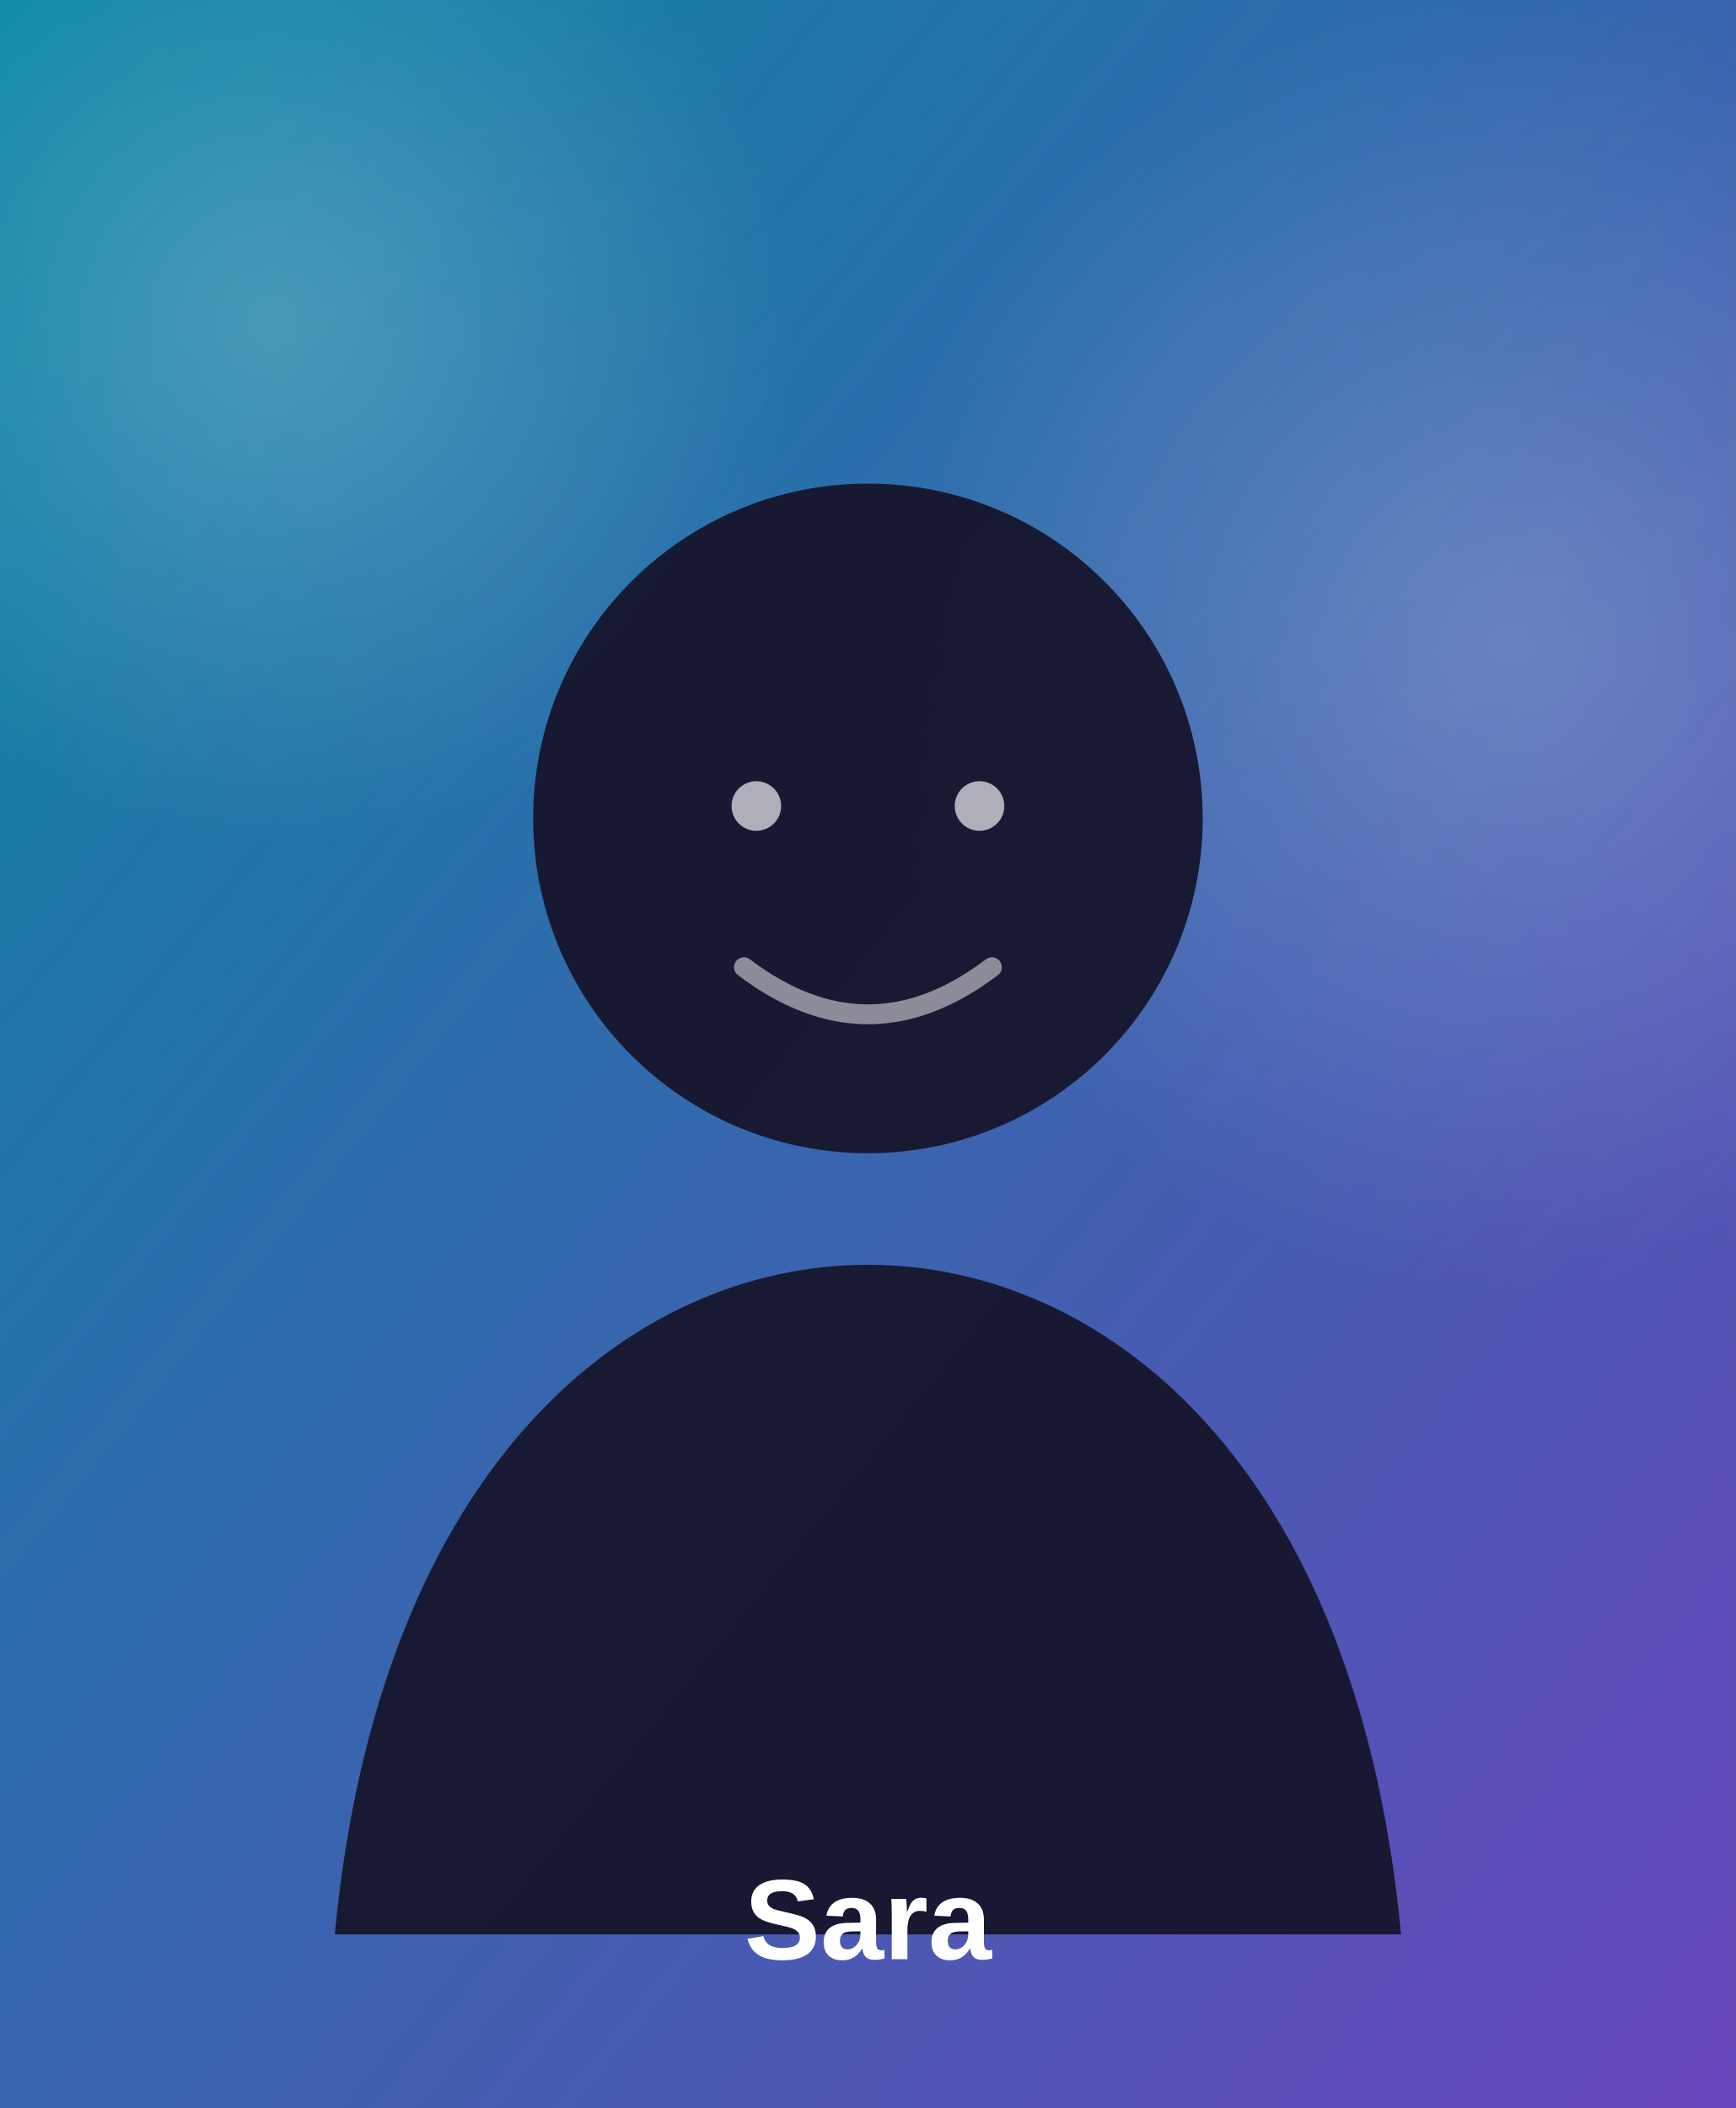
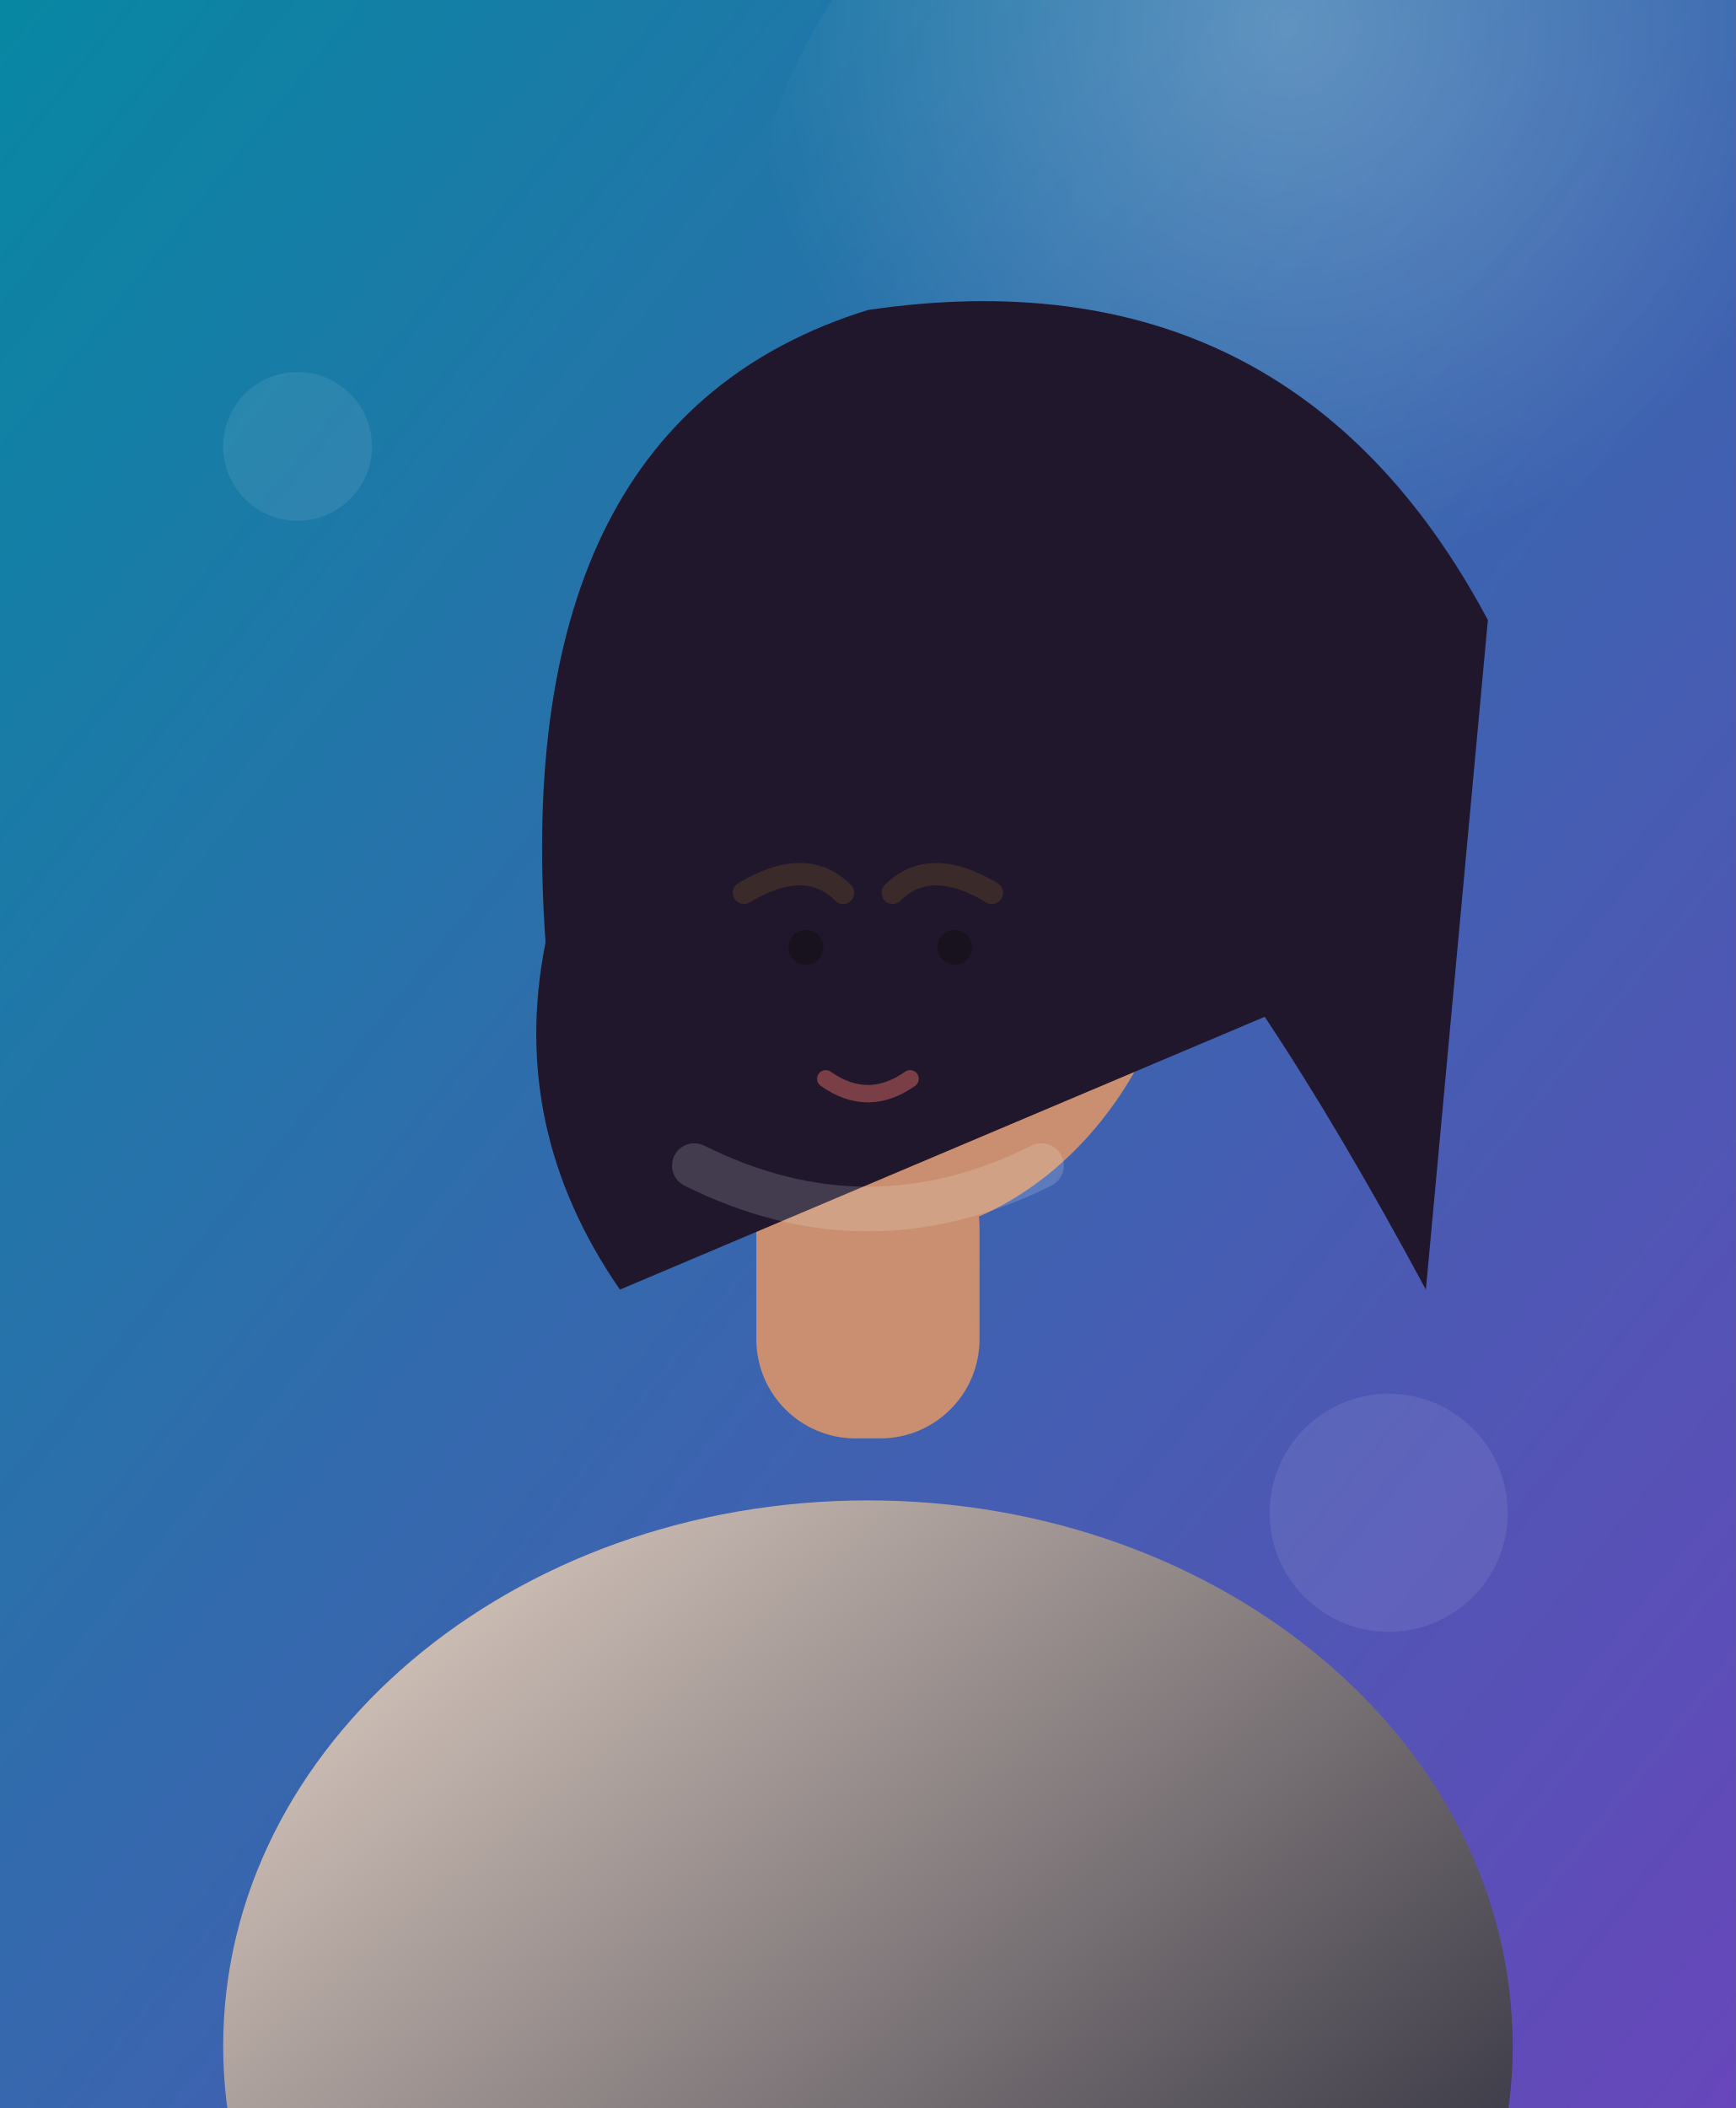
<svg xmlns="http://www.w3.org/2000/svg" viewBox="0 0 700 850">
  <defs>
-     <linearGradient id="g" x1="0" y1="0" x2="1" y2="1">
+     <linearGradient id="bg" x1="0" y1="0" x2="1" y2="1">
      <stop stop-color="#06b6d4" />
      <stop offset="1" stop-color="#8b5cf6" />
    </linearGradient>
-     <radialGradient id="b">
-       <stop stop-color="#fff" stop-opacity=".22" />
+     <radialGradient id="light" cx="50%" cy="25%">
+       <stop stop-color="#fff" stop-opacity=".25" />
      <stop offset="1" stop-color="#fff" stop-opacity="0" />
    </radialGradient>
+     <linearGradient id="shirt" x1="0" y1="0" x2="1" y2="1">
+       <stop stop-color="#e9d7ca" />
+       <stop offset="1" stop-color="#101326" />
+     </linearGradient>
  </defs>
-   <rect width="700" height="850" fill="#090b20" />
-   <rect width="700" height="850" fill="url(#g)" opacity=".72" />
-   <circle cx="110" cy="130" r="210" fill="url(#b)" />
-   <circle cx="610" cy="260" r="260" fill="url(#b)" />
-   <circle cx="350" cy="330" r="135" fill="#16152d" opacity=".95" />
-   <path d="M135 780c18-190 120-270 215-270s197 80 215 270" fill="#16152d" opacity=".95" />
-   <circle cx="305" cy="325" r="10" fill="#fff" opacity=".65" />
-   <circle cx="395" cy="325" r="10" fill="#fff" opacity=".65" />
-   <path d="M300 390q50 38 100 0" fill="none" stroke="#fff" stroke-width="8" stroke-linecap="round" opacity=".5" />
-   <text x="350" y="790" text-anchor="middle" fill="#fff" font-family="Arial,sans-serif" font-size="46" font-weight="700">Sara</text>
+   <rect width="700" height="850" fill="#0a0d20" />
+   <rect width="700" height="850" fill="url(#bg)" opacity=".72" />
+   <circle cx="520" cy="120" r="220" fill="url(#light)" />
+   <ellipse cx="350" cy="825" rx="260" ry="220" fill="url(#shirt)" />
+   <rect x="305" y="455" width="90" height="125" rx="40" fill="#c98f70" />
+   <ellipse cx="350" cy="345" rx="130" ry="155" fill="#c98f70" />
+   <path d="M220 380 Q205 170 350 125 Q520 100 600 250 L575 520 Q540 455 510 410 L250 520 Q205 455 220 380Z" fill="#20172d" />
+   <path d="M300 360 Q325 345 340 360" fill="none" stroke="#3b2a2a" stroke-width="9" stroke-linecap="round" />
+   <path d="M360 360 Q375 345 400 360" fill="none" stroke="#3b2a2a" stroke-width="9" stroke-linecap="round" />
+   <circle cx="325" cy="382" r="7" fill="#17121d" />
+   <circle cx="385" cy="382" r="7" fill="#17121d" />
+   <path d="M333 435 Q350 447 367 435" fill="none" stroke="#7a3f46" stroke-width="7" stroke-linecap="round" />
+   <path d="M280 470 Q350 505 420 470" fill="none" stroke="#fff" stroke-opacity=".16" stroke-width="18" stroke-linecap="round" />
+   <circle cx="560" cy="610" r="48" fill="#fff" fill-opacity=".08" />
+   <circle cx="120" cy="180" r="30" fill="#fff" fill-opacity=".08" />
</svg>
